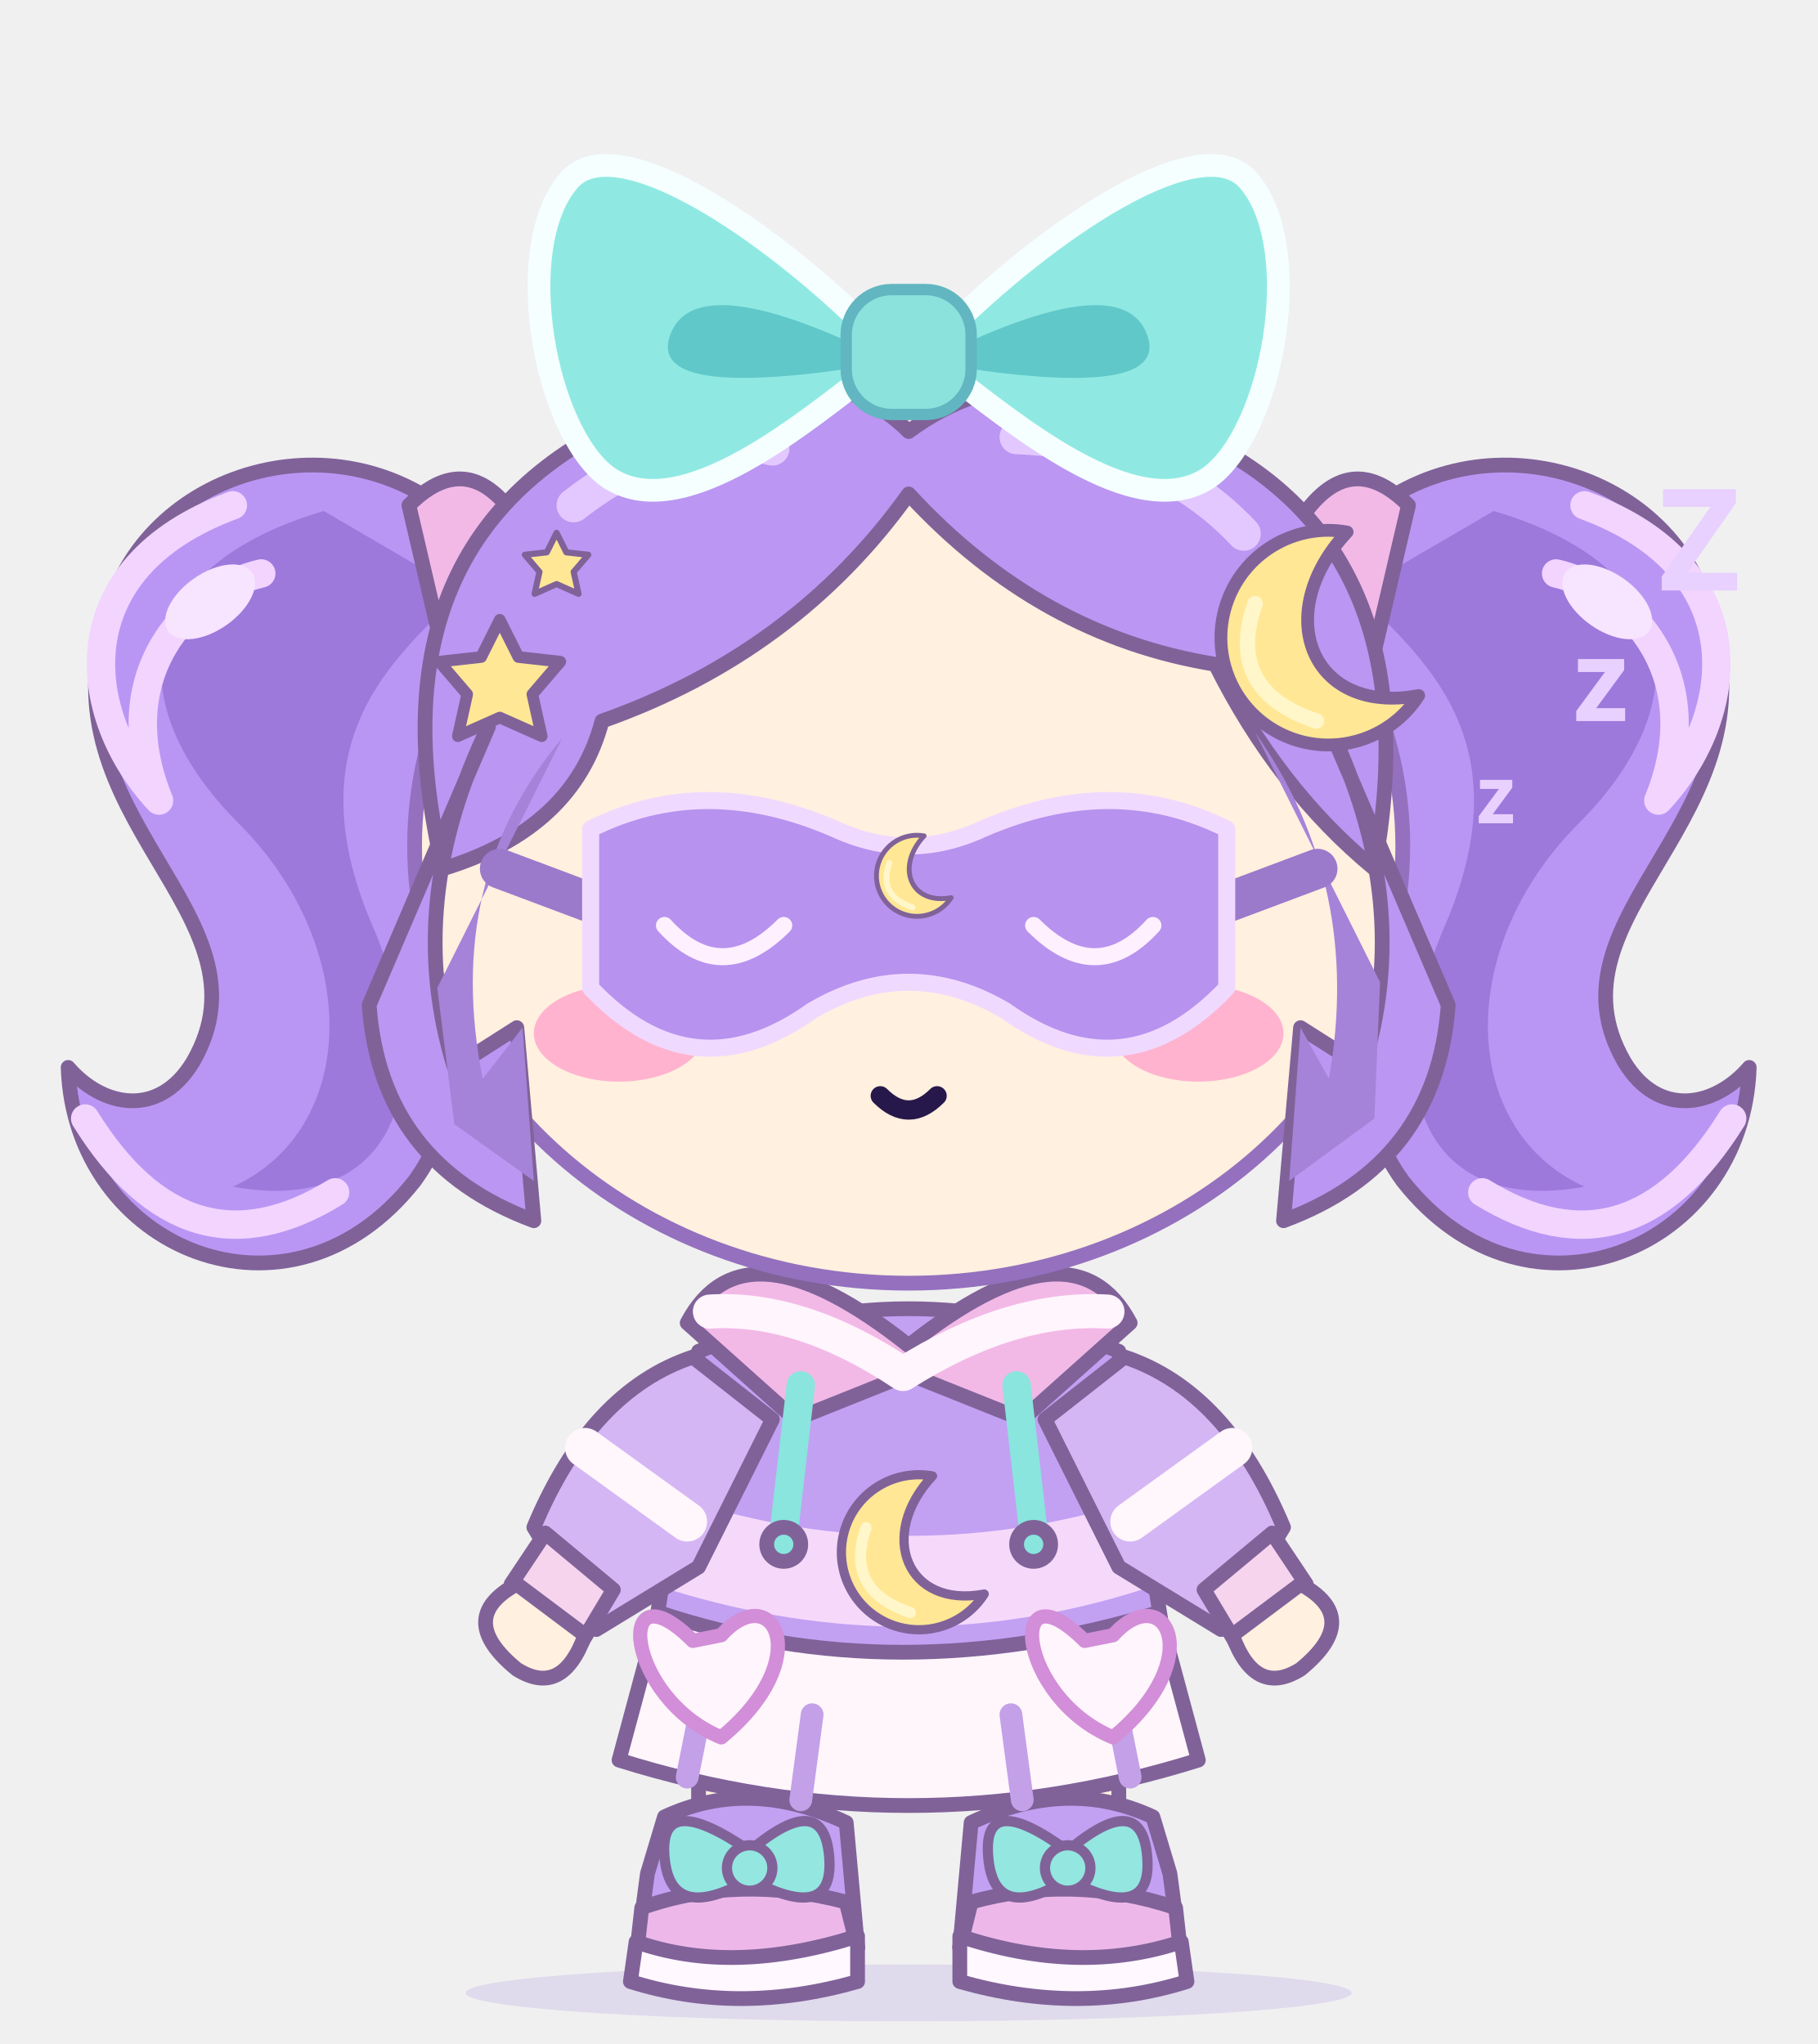
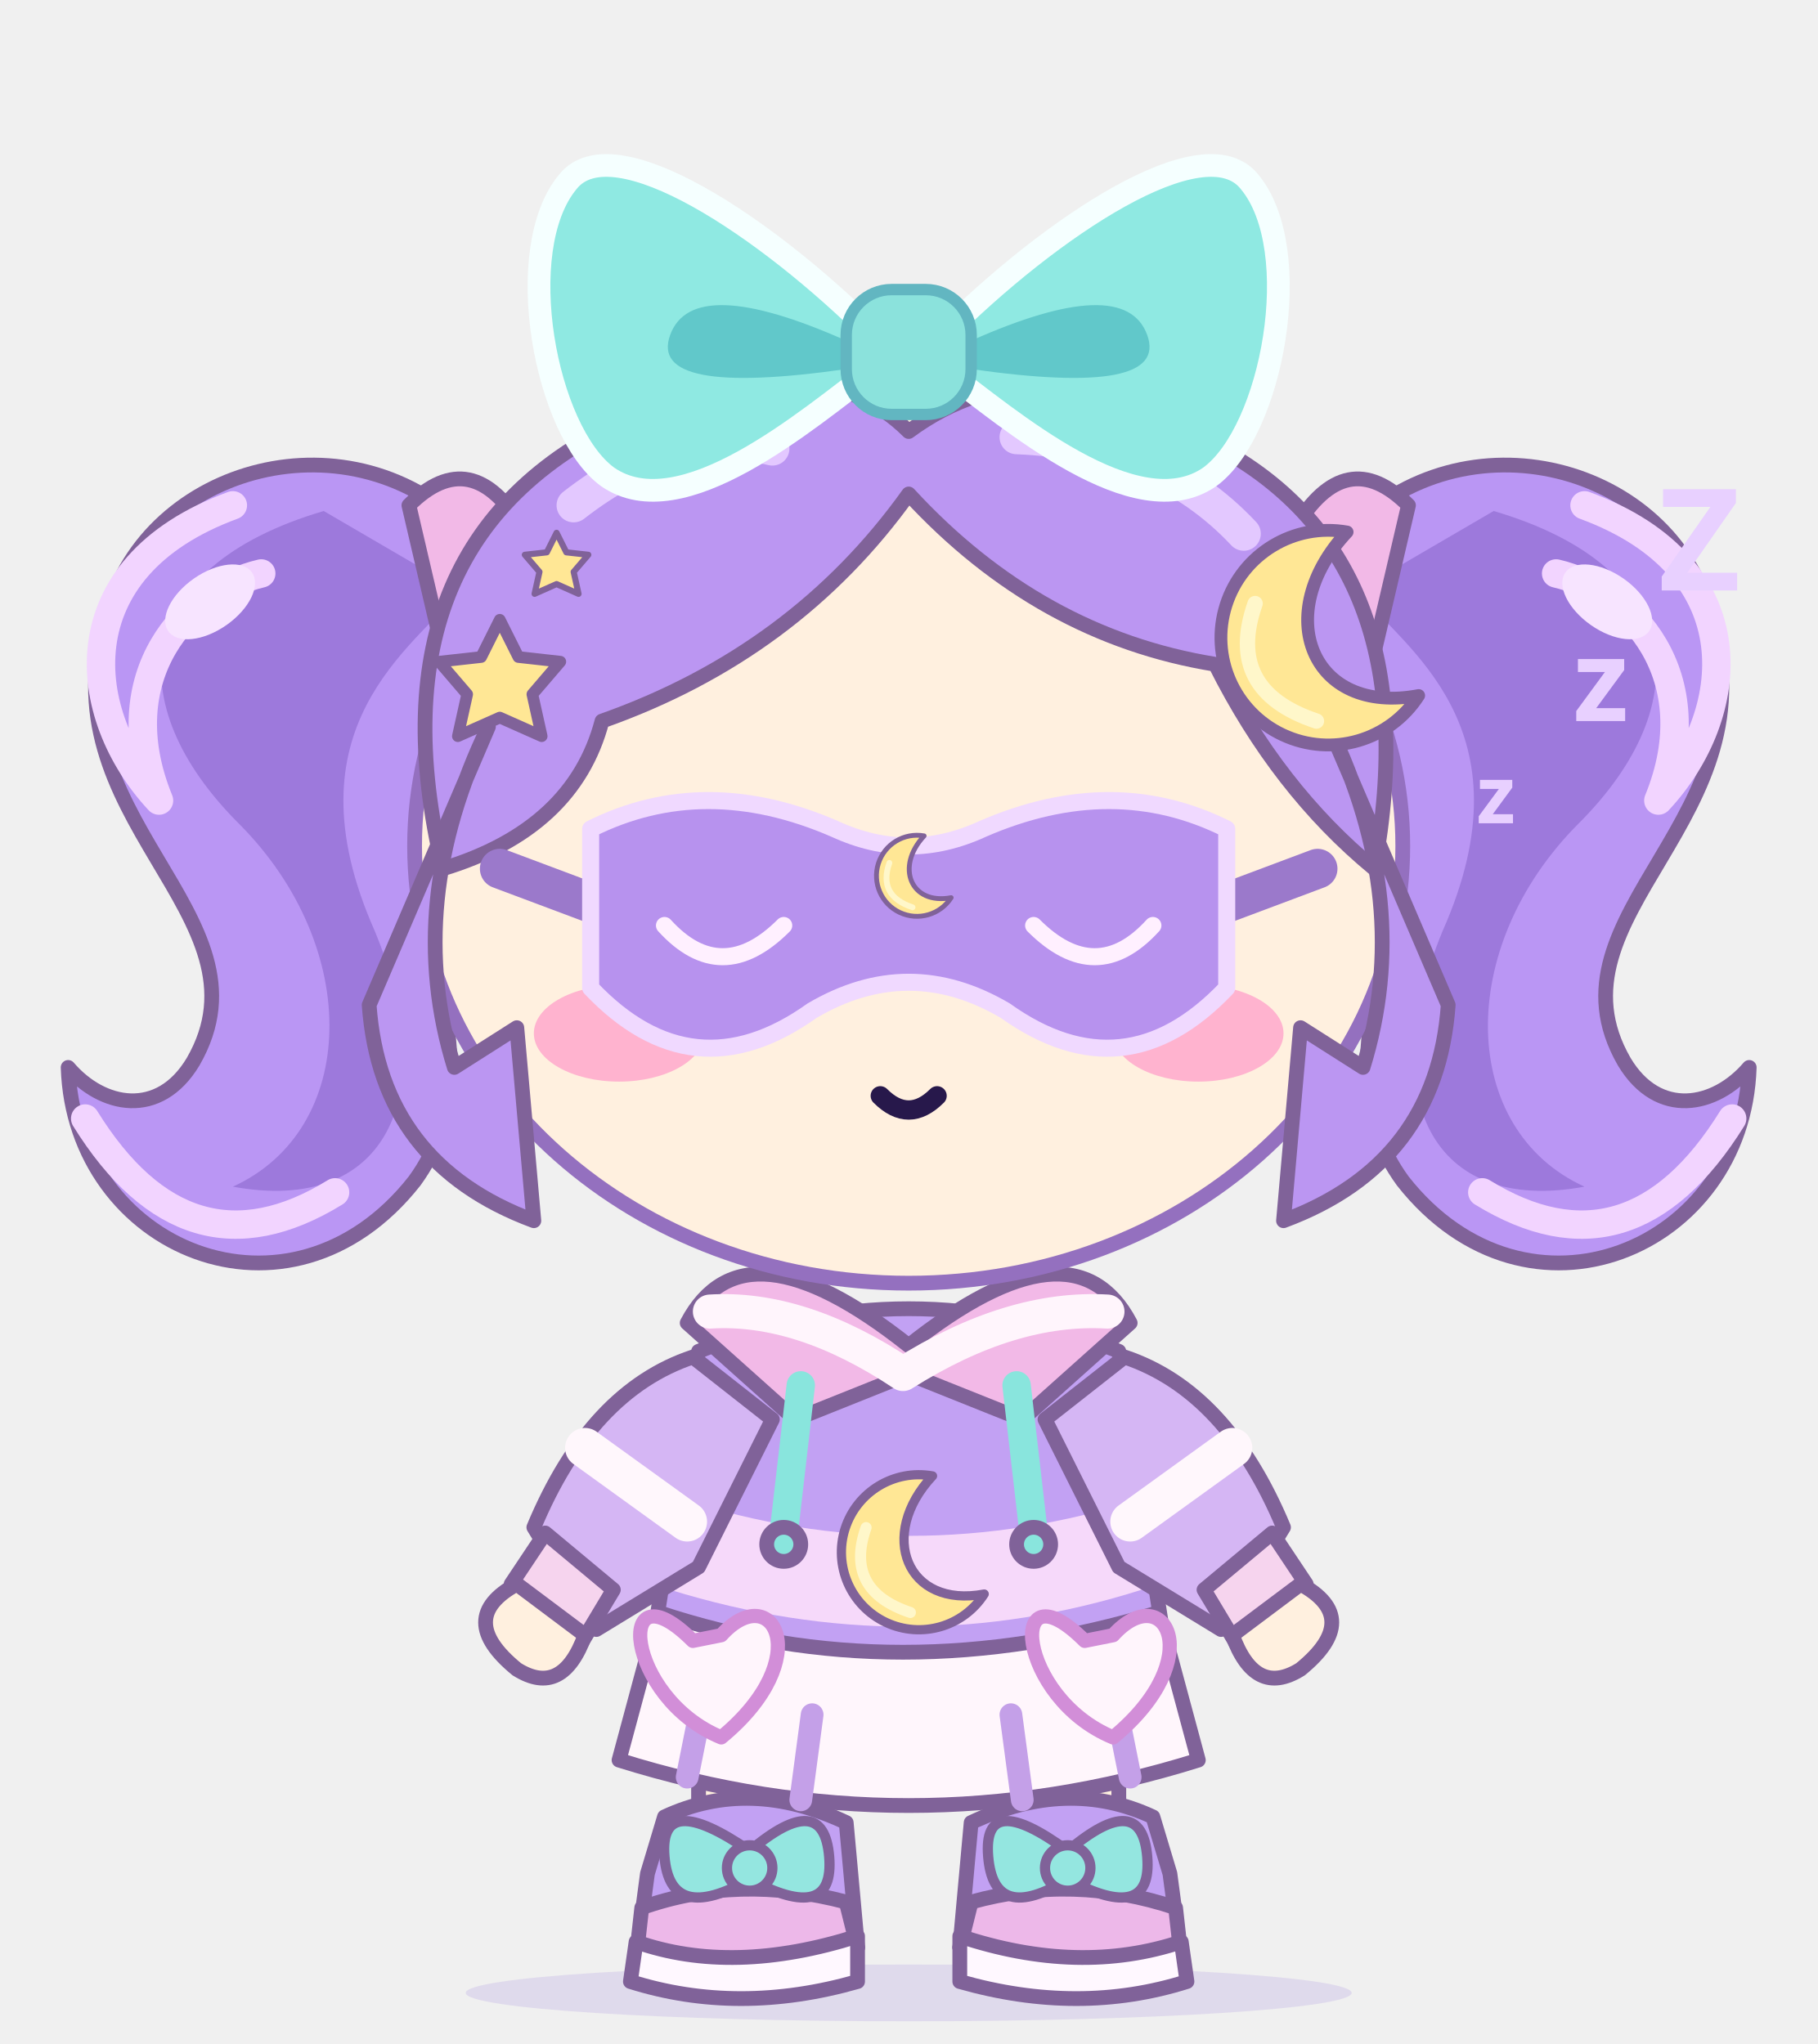
<svg xmlns="http://www.w3.org/2000/svg" class="luna2" viewBox="0 0 320 360" preserveAspectRatio="xMidYMid meet" role="img" aria-label="Luna — sleeping" data-character="luna" data-science-outfit="false" data-listening-disabled="false" data-state="sleeping" data-outfit="home" data-reduced-motion="true" data-audio="unavailable" data-compact="false">
  <ellipse class="l2-ground" cx="160" cy="351" rx="78" ry="5" fill="#a58cdd" opacity=".22" />
  <g class="l2-character" fill="none" stroke="#806299" stroke-width="2.6" stroke-linecap="round" stroke-linejoin="round">
    <g transform="translate(0 0)">
      <g transform="translate(83 108)">
        <g class="l2-pigtail" style="transform-origin:0 0">
          <g transform="translate(-83 -108)">
            <path d="M83 94C62 72 26 82 19 108 7 144 49 161 34 187 28 197 18 195 12 188 13 220 51 236 73 208 89 186 68 162 78 141 88 125 101 110 83 94Z" fill="#ba96f4" />
            <path d="M57 90C23 100 21 124 42 145 64 167 63 199 41 209 68 214 78 193 66 164 50 128 73 114 81 104Z" fill="#9d79dc" stroke="none" />
            <path d="M41 89C11 100 14 126 28 141 19 119 33 104 46 101M15 197Q33 226 59 210" fill="none" stroke="#f2d4ff" stroke-width="5" />
            <ellipse cx="37" cy="106" rx="9" ry="5" transform="rotate(-35 37 106)" fill="#f7e4ff" stroke="none" />
            <path d="M72 89Q83 78 92 93L94 112 79 119Z" fill="#f2b9e7" />
          </g>
        </g>
      </g>
    </g>
    <g transform="translate(320 0) scale(-1 1)">
      <g transform="translate(83 108)">
        <g class="l2-pigtail" style="transform-origin:0 0">
          <g transform="translate(-83 -108)">
            <path d="M83 94C62 72 26 82 19 108 7 144 49 161 34 187 28 197 18 195 12 188 13 220 51 236 73 208 89 186 68 162 78 141 88 125 101 110 83 94Z" fill="#ba96f4" />
            <path d="M57 90C23 100 21 124 42 145 64 167 63 199 41 209 68 214 78 193 66 164 50 128 73 114 81 104Z" fill="#9d79dc" stroke="none" />
            <path d="M41 89C11 100 14 126 28 141 19 119 33 104 46 101M15 197Q33 226 59 210" fill="none" stroke="#f2d4ff" stroke-width="5" />
            <ellipse cx="37" cy="106" rx="9" ry="5" transform="rotate(-35 37 106)" fill="#f7e4ff" stroke="none" />
            <path d="M72 89Q83 78 92 93L94 112 79 119Z" fill="#f2b9e7" />
          </g>
        </g>
      </g>
    </g>
    <g class="l2-body">
      <g class="l2-feet">
        <path d="M123 300V324H145V300M175 300V324H197V300" fill="#fff0df" />
        <path d="M117 320Q132 313 149 321L151 343Q136 351 112 345L114 330Z M171 321Q188 313 203 320L206 330 208 345Q184 351 169 343Z" fill="#c2a1f3" />
        <path d="M113 336Q130 330 149 335L151 343Q132 350 112 345ZM171 335Q189 330 207 336L208 345Q189 350 169 343Z" fill="#edb8e9" />
        <path d="M112 342Q129 348 151 341V349Q130 355 111 349ZM169 341Q190 348 208 342L209 349Q190 355 169 349Z" fill="#fff8ff" />
        <g fill="#94e6e0" stroke-width="1.8">
          <path d="M132 326Q116 315 117 327T132 331Q147 339 146 327T132 326ZM188 326Q173 315 174 327T188 331Q203 339 202 327T188 326Z" />
          <circle cx="132" cy="329" r="4" />
          <circle cx="188" cy="329" r="4" />
        </g>
        <g class="liam-laces" fill="none" stroke="#f6f7ff" stroke-width="2.5">
          <path d="m121 323 20 2m-21 3 21 2m38-5 20-2m-20 7 21-2" />
        </g>
      </g>
      <g class="l2-outfit-home">
        <path d="M123 238Q160 223 197 238L207 302Q160 318 113 302Z" fill="#c2a1f3" />
        <path d="M116 284Q158 298 204 284L211 310Q160 326 109 310Z" fill="#fff6fc" />
        <path d="M124 298 121 313M143 302 141 317M178 302 180 317M196 298 199 313" fill="none" stroke="#c4a0e8" stroke-width="4" />
        <path d="M120 264Q160 277 201 264V280Q160 293 118 280Z" fill="#f6d9fa" stroke="none" />
        <path d="M121 233Q131 214 160 237 189 214 199 233L180 250 160 242 140 250Z" fill="#f2b9e7" />
        <path d="M125 231Q141 230 159 242 178 230 195 231" fill="none" stroke="#fff5fc" stroke-width="6" />
        <path d="M141 244 138 270M179 244 182 270" fill="none" stroke="#89e5dd" stroke-width="5" />
        <circle cx="138" cy="272" r="3" fill="#89e5dd" />
        <circle cx="182" cy="272" r="3" fill="#89e5dd" />
        <path transform="translate(159 271) scale(0.65)" d="M8-17A21 21 0 1 0 22 15C1 19-7-1 8-17Z" fill="#ffe795" stroke="#806299" stroke-width="2.5" />
        <path transform="translate(159 271) scale(0.65)" d="M-10-3Q-16 14 2 20" fill="none" stroke="#fff7ca" stroke-width="3" />
        <g class="l2-detail" fill="#fff5fc" stroke="#d28ed8" stroke-width="2.5">
          <path d="M122 289C108 275 110 299 127 306 144 292 136 278 127 288Z" />
          <path d="M191 289C177 275 179 299 196 306 213 292 205 278 196 288Z" />
        </g>
      </g>
      <g class="l2-outfit-enterprise">
        <path d="M124 282H196L205 311Q160 323 115 311Z" fill="#8a73b6" />
        <path d="M126 235Q160 225 194 235L201 294Q180 304 160 293 140 304 119 294Z" fill="#9981c3" />
        <path d="M143 231 160 259 177 231Z" fill="#fff6fc" />
        <path d="M137 233 148 251 140 258 160 283 151 241M183 233 172 251 180 258 160 283 169 241" fill="#bfa0eb" />
        <path d="M151 240 160 247 169 240 168 255 160 250 152 255Z" fill="#8de3da" />
        <circle cx="160" cy="283" r="2.6" fill="#ffdfa3" stroke="none" />
        <path d="M126 281H140M180 281H194" stroke="#d9c2f5" stroke-width="3" />
        <g class="l2-detail">
          <path d="M179 250V268" stroke="#8de3da" stroke-width="3" />
          <rect x="172" y="263" width="17" height="22" rx="3" fill="#fff8ee" />
          <circle cx="180.5" cy="270" r="3" fill="#c3a3ef" stroke="none" />
          <path d="M176 278H185" stroke="#8de3da" />
        </g>
      </g>
      <g class="liam-clothes">
        <path d="M123 286H197L199 322H174L166 304H154L146 322H121Z" fill="#697cc0" />
        <path d="M127 303v14m66-14v14M160 293v9" stroke="#485d9d" />
        <path d="M123 238Q160 223 197 238L207 302Q160 318 113 302Z" fill="#7d91d6" />
        <path d="M121 233Q131 214 160 237 189 214 199 233L180 250 160 242 140 250Z" fill="#657bbd" />
        <path d="M125 231Q141 230 159 242 178 230 195 231" fill="none" stroke="#d6e3ff" stroke-width="5" />
        <path d="M142 244v23m36-23v23" stroke="#e5eaff" stroke-width="3" />
        <g transform="translate(160 276) rotate(-22)" stroke="#ffe9ae" stroke-width="2">
          <circle r="11" fill="#f5d786" />
          <ellipse rx="21" ry="6" fill="none" />
          <path d="M-20 0q16 10 40 0" fill="none" stroke="#fff2c5" />
        </g>
        <g class="liam-labcoat">
          <path d="M123 238 141 230 157 251 152 307 113 302Z M197 238 179 230 163 251 168 307 207 302Z" fill="#fff9ef" stroke="#6e80bd" />
          <path d="m141 230-6 17 11 7-12 10 18 16m27-50 6 17-11 7 12 10-18 16" fill="#e4e9ff" stroke="#7a8ac2" />
          <path d="m121 282 21 3-2 14-21-3Z m58 3 21-3 2 14-21 3Z" fill="#f6f5ff" stroke="#8d9dcf" stroke-width="1.8" />
          <path d="m124 255-2 15m6-17-1 16" stroke="#849dd5" stroke-width="3" />
          <path d="m185 252 3 13" stroke="#d5b267" stroke-width="2" />
          <path d="m179 266 17-3 3 17-18 3Z" fill="#dae8ff" stroke="#7a8ac2" stroke-width="1.7" />
          <circle cx="189" cy="270" r="2" fill="#8aa8da" stroke="none" />
          <path d="m185 276 8-1" stroke="#8aa8da" stroke-width="1.3" />
        </g>
      </g>
      <g transform="translate(0 0)">
        <g transform="translate(126 240)">
          <g class="l2-arm l2-arm-left" style="transform-origin:0 0">
            <g transform="translate(-126 -240)">
              <path d="M122 239Q104 245 94 269L105 287 123 276 136 250Z" class="l2-sleeve" fill="#d5b6f4" />
              <path d="M96 270 108 280 102 290 90 279Z" fill="#f6d4ee" />
              <path d="M91 279Q80 285 91 294 99 299 103 288Z" fill="#fff0df" />
              <path class="l2-detail" d="M103 255 121 268" stroke="#fff7fc" stroke-width="7" />
            </g>
          </g>
        </g>
      </g>
      <g transform="translate(320 0) scale(-1 1)">
        <g transform="translate(126 240)">
          <g class="l2-arm l2-arm-right" style="transform-origin:0 0">
            <g transform="translate(-126 -240)">
              <path d="M122 239Q104 245 94 269L105 287 123 276 136 250Z" class="l2-sleeve" fill="#d5b6f4" />
              <path d="M96 270 108 280 102 290 90 279Z" fill="#f6d4ee" />
              <path d="M91 279Q80 285 91 294 99 299 103 288Z" fill="#fff0df" />
              <path class="l2-detail" d="M103 255 121 268" stroke="#fff7fc" stroke-width="7" />
            </g>
          </g>
        </g>
      </g>
    </g>
    <g transform="translate(160 213)">
      <g class="l2-head-pose" style="transform-origin:0 0">
        <g transform="translate(-160 -213)">
+           <g class="liam-hair liam-hair-back" fill="#a9c4f2" stroke="#788fc3" stroke-width="2.3">
+             <path d="M78 92C81 77 91 64 107 59C117 47 140 45 154 49C170 42 191 45 204 53C222 55 238 71 243 88C255 100 256 116 252 127C260 139 256 151 250 158C253 170 247 180 239 184C242 192 233 199 224 198C227 187 218 179 214 166C205 149 116 145 102 170C99 183 91 191 91 200C80 199 71 190 74 181C63 176 61 164 65 155C60 143 64 130 68 123C65 111 70 99 78 92Z" />
+             <path d="M78 111C68 141 80 157 84 167C89 179 81 187 85 193C95 180 97 158 95 139C93 125 88 113 78 111Z M237 112C249 137 236 151 238 165C240 174 234 185 229 191C231 178 222 165 225 148C227 132 233 124 237 112Z" fill="#91a8df" stroke="none" />
+             <path d="M143 51C153 43 166 38 160 32C156 28 146 31 142 34C146 26 159 23 168 29C179 36 172 47 160 53C155 56 148 56 143 51Z" />
+             <path d="M148 30C154 27 163 28 166 32" fill="none" stroke="#e0eeff" stroke-width="2.5" />
+             <path d="M76 125C72 139 77 149 79 154M245 137C246 148 241 154 240 161" fill="none" stroke="#d9eaff" stroke-width="3" />
+           </g>
          <ellipse class="l2-face-base" cx="160" cy="149" rx="87" ry="77" fill="#fff0df" stroke="#9470bf" />
          <g class="l2-cheeks" fill="#ffb3cf" stroke="none">
            <ellipse cx="109" cy="182" rx="15" ry="8.5" />
            <ellipse cx="211" cy="182" rx="15" ry="8.5" />
          </g>
          <g class="l2-eye-gaze" fill="#27184b" stroke="none">
            <g class="l2-eyes-open">
              <ellipse cx="127" cy="157" rx="11" ry="17" />
              <ellipse cx="193" cy="157" rx="11" ry="17" />
              <ellipse cx="130" cy="151" rx="3.7" ry="4.5" fill="#fff" />
              <ellipse cx="196" cy="151" rx="3.7" ry="4.5" fill="#fff" />
            </g>
          </g>
          <g class="l2-eyes-shut" fill="none" stroke="#27184b" stroke-width="4.5">
            <path d="M116 160Q127 147 138 160M182 160Q193 147 204 160" />
          </g>
          <g class="l2-eyes-blink" fill="none" stroke="#27184b" stroke-width="3.5">
            <path d="M117 160Q127 165 137 160M183 160Q193 165 203 160" />
          </g>
          <g class="l2-brows" fill="none" stroke="#9470bf" stroke-width="3">
            <path d="M117 132 132 130M188 130 203 132" />
          </g>
          <g fill="none" stroke="#27184b" stroke-width="3.6">
            <path class="l2-mouth-smile" d="M150 184Q160 198 170 184" />
            <path class="l2-mouth-concern" d="M152 191Q160 186 168 191" />
          </g>
          <g class="l2-mouth-small">
            <ellipse cx="160" cy="188" rx="6" ry="7" fill="#44234f" stroke="#27184b" stroke-width="2" />
          </g>
          <g class="l2-mouth-wide">
            <path d="M149 182H171Q172 200 160 200 148 200 149 182Z" fill="#44234f" stroke="#27184b" stroke-width="2" />
            <path d="M153 195Q160 189 167 195Q160 202 153 195Z" fill="#f7a5c8" stroke="none" />
          </g>
          <g class="l2-front-hair" fill="#bb96f2">
            <path d="M78 153Q64 94 112 73 144 60 160 76 183 59 213 78 252 98 242 153 225 139 214 117 183 112 160 87 140 115 106 127 101 146 78 153Z" />
            <path d="M86 128Q71 159 80 188L91 181 94 215Q67 205 65 177Z M234 128Q249 159 240 188L229 181 226 215Q253 205 255 177Z" />
-             <path d="M99 130Q78 155 85 190L92 181 94 208 80 198 77 174Z M221 129Q240 156 234 190L229 181 227 208 242 197 243 173Z" fill="#a583d9" stroke="none" />
            <path d="M101 89Q119 75 136 79M179 77Q204 78 219 94" fill="none" stroke="#e3c8ff" stroke-width="6" />
          </g>
          <g class="l2-accessories">
            <path d="M154 59C135 40 108 22 100 32 90 44 96 76 107 84 120 93 142 74 154 65Z M166 59C185 40 212 22 220 32 230 44 224 76 213 84 200 93 178 74 166 65Z" fill="#8fe9e2" stroke="#f5ffff" stroke-width="4" />
            <path d="M149 60Q122 48 118 59T149 65M171 60Q198 48 202 59T171 65" fill="#61c8ca" stroke="none" />
            <rect x="149" y="51" width="22" height="22" rx="8" fill="#8be2dc" stroke="#62b6c1" stroke-width="2" />
            <path transform="translate(230 109) scale(0.9)" d="M8-17A21 21 0 1 0 22 15C1 19-7-1 8-17Z" fill="#ffe795" stroke="#806299" stroke-width="2.5" />
            <path transform="translate(230 109) scale(0.9)" d="M-10-3Q-16 14 2 20" fill="none" stroke="#fff7ca" stroke-width="3" />
            <g class="l2-detail">
              <path transform="translate(88 119) scale(0.82)" d="M0-12 4-4 13-3 7 4 9 13 0 9-9 13-7 4-13-3-4-4Z" fill="#ffe795" stroke="#806299" stroke-width="2.5" stroke-linejoin="round" />
              <path transform="translate(98 99) scale(0.43)" d="M0-12 4-4 13-3 7 4 9 13 0 9-9 13-7 4-13-3-4-4Z" fill="#ffe795" stroke="#806299" stroke-width="2.5" stroke-linejoin="round" />
            </g>
          </g>
-           <g class="liam-hair" fill="#9faef5" stroke="#727aca" stroke-width="2.3">
-             <path d="M146 47Q170 22 150 22 127 26 119 38 122 16 145 13 176 9 181 28 184 40 171 48Z" />
-             <path d="M89 75Q74 92 61 87L68 99Q59 110 42 106 46 123 62 127L51 137Q40 139 34 132 37 154 62 157L51 167 40 165Q47 184 69 182L59 191 48 191Q58 210 82 201L88 215 106 197 111 137 213 134 221 200Q236 217 252 204L243 196Q268 194 276 178 263 185 252 175 276 169 278 151 267 162 251 148 277 142 279 122 266 137 250 122 262 111 256 98 249 103Q239 84 232 75 213 52 175 52 125 44 89 75Z" />
-             <path d="M66 127Q82 119 86 99 77 133 62 143L76 148Q82 166 69 175 90 174 99 151L101 186 87 200 80 192 69 197 71 178 60 176 69 157 59 153 72 139Z M230 108Q226 138 243 150L234 159 247 175 235 182 243 198 224 190 219 145Z" fill="#7d8ee0" stroke="none" />
-             <path d="M87 140Q78 99 105 80 125 62 157 70 178 55 202 72 235 81 237 119L229 149Q213 148 201 128L204 144Q180 137 169 112L166 141Q147 134 138 109 133 135 113 143L118 128Q104 146 88 150Z" />
-             <path d="M156 76Q139 91 153 120L164 131 162 110 172 122Q162 94 169 76 M198 81Q216 105 222 127L229 136 225 111 217 90Z" fill="#bec7ff" stroke="none" />
-             <path d="M94 98Q90 119 81 128M122 82Q109 92 108 106M177 74Q188 70 198 78M57 146q8 5 15 3M244 159q13 9 21 1" fill="none" stroke="#e0e9ff" stroke-width="4" />
-             <path d="M133 28q17-16 31-6" fill="none" stroke="#e0e9ff" stroke-width="3" />
+           <g class="liam-hair" fill="#afcaf5" stroke="#788fc3" stroke-width="2.3">
+             <path d="M78 113C74 86 91 62 119 54C137 48 153 48 163 51C182 45 207 52 222 66C238 80 244 99 241 119C225 127 207 113 193 104C170 93 130 94 110 116C96 128 86 125 78 113Z" />
+             <path d="M98 91C83 100 81 118 73 127C68 133 66 134 65 132C62 143 68 153 77 154C85 155 90 147 92 138C94 127 103 118 107 106C109 98 105 92 98 91Z" fill="#a3bdee" />
+             <path d="M226 100C238 106 239 122 245 132C249 140 249 148 244 153C244 145 234 141 231 132C233 146 241 154 240 164C239 174 232 178 226 178C231 171 224 162 225 151C224 136 215 120 219 108C220 103 223 101 226 100Z" fill="#a3bdee" />
+             <path d="M83 141C75 150 78 162 73 168C68 172 68 174 74 178C80 182 86 178 87 173C86 182 90 186 94 187C96 177 91 170 94 160C98 150 91 143 83 141Z" fill="#a8c3f1" />
+             <path d="M79 132C75 140 75 144 78 146M84 156C82 161 85 167 82 170M237 118C237 125 241 129 242 133" fill="none" stroke="#dceaff" stroke-width="3" />
+             <path d="M116 70C99 78 91 94 90 108C89 120 84 129 80 132C91 134 103 124 107 116C116 104 124 89 129 78C127 72 122 69 116 70Z" />
+             <path d="M142 66C124 70 116 87 112 101C109 115 103 124 99 128C112 130 127 119 132 109C139 98 150 83 151 73C150 69 146 67 142 66Z" fill="#b7d1f8" />
+             <path d="M192 66C211 68 223 84 228 98C232 111 236 118 240 121C230 127 217 119 210 111C201 100 190 83 184 75C183 70 187 67 192 66Z" />
+             <path d="M171 63C190 63 199 80 203 94C206 109 211 119 217 125C204 126 192 117 187 107C179 95 169 84 167 73C166 68 167 64 171 63Z" fill="#a8c2f1" />
+             <path d="M151 64C137 76 136 91 141 106C144 118 154 130 161 133C168 131 174 119 175 108C177 91 168 80 169 70C165 63 158 61 151 64Z" fill="#b6d0f7" />
+             <path d="M148 80C142 99 151 118 160 126C157 110 159 96 161 84C160 77 152 75 148 80Z M187 80C192 93 194 109 206 118C202 105 202 90 194 82C191 79 188 78 187 80Z" fill="#93aade" stroke="none" opacity=".7" />
+             <path d="M119 82C114 87 111 96 109 102M153 76C149 83 149 90 151 96M180 75C186 79 189 85 190 90M216 87C220 94 222 100 223 104" fill="none" stroke="#dfedff" stroke-width="3.5" />
          </g>
          <g class="liam-goggles" stroke="#39375e" stroke-width="3.5">
            <path d="M82 104Q88 52 160 56 226 53 239 105" fill="none" stroke-width="9" />
            <path d="M145 65Q160 57 175 65" fill="none" stroke-width="7" />
            <g transform="rotate(-17 120 64)">
              <ellipse cx="120" cy="64" rx="30" ry="21" fill="#9692b5" />
              <ellipse cx="120" cy="62" rx="24" ry="15" fill="#c4d7ff" stroke="#f5eaff" stroke-width="2.5" />
              <path d="m107 68 18-19m-8 23 17-18" stroke="#fff9ef" stroke-width="4" />
            </g>
            <g transform="rotate(17 200 64)">
              <ellipse cx="200" cy="64" rx="30" ry="21" fill="#9692b5" />
              <ellipse cx="200" cy="62" rx="24" ry="15" fill="#c4d7ff" stroke="#f5eaff" stroke-width="2.5" />
              <path d="m186 66 17-18m-7 23 15-17" stroke="#fff9ef" stroke-width="4" />
            </g>
          </g>
          <g class="liam-moon">
            <path transform="translate(226 106) scale(0.88)" d="M8-17A21 21 0 1 0 22 15C1 19-7-1 8-17Z" fill="#ffe795" stroke="#806299" stroke-width="2.5" />
            <path transform="translate(226 106) scale(0.88)" d="M-10-3Q-16 14 2 20" fill="none" stroke="#fff7ca" stroke-width="3" />
          </g>
          <g class="liam-glasses" fill="none" stroke="#35365d" stroke-width="3.2">
            <circle cx="126" cy="162" r="25" />
            <circle cx="194" cy="162" r="25" />
            <path d="M151 160q9-7 18 0m-68-4-13-5m131 5 13-5" />
            <path d="M110 146q7-5 13-4M178 146q7-5 13-4" stroke="#fff" stroke-width="2" />
          </g>
          <g class="l2-sleep-mask">
            <path d="M88 153 104 159M216 159 232 153" fill="none" stroke="#9b79cb" stroke-width="7" />
            <path d="M104 146Q124 136 147 146 160 152 173 146 196 136 216 146L216 174Q198 193 177 178 160 168 143 178 122 193 104 174Z" fill="#b792ee" stroke="#f0d9ff" stroke-width="3" />
            <path d="M117 163Q127 174 138 163M182 163Q193 174 203 163" fill="none" stroke="#fff0ff" stroke-width="3" />
            <path transform="translate(160 153) scale(0.34)" d="M8-17A21 21 0 1 0 22 15C1 19-7-1 8-17Z" fill="#ffe795" stroke="#806299" stroke-width="2.5" />
            <path transform="translate(160 153) scale(0.34)" d="M-10-3Q-16 14 2 20" fill="none" stroke="#fff7ca" stroke-width="3" />
          </g>
          <g class="l2-mouth-snore" fill="#44234f" stroke="#27184b" stroke-width="2">
            <path class="l2-snore-closed" d="M155 193Q160 198 165 193" fill="none" stroke-width="3.4" stroke-linecap="round" />
            <ellipse class="l2-snore-open" cx="160" cy="194" rx="6" ry="8" />
            <path class="l2-snore-tongue" d="M156 198Q160 194 164 198Q160 203 156 198Z" fill="#f7a5c8" stroke="none" />
          </g>
        </g>
      </g>
    </g>
    <g class="l2-hand-think">
      <path d="M116 247Q112 236 127 225L143 230Q141 247 126 255Z" class="l2-sleeve" fill="#d5b6f4" />
      <path d="M127 226 131 219 145 225 142 232Z" fill="#f6d4ee" />
      <path d="M132 221Q126 210 133 208L138 214Q134 201 141 203L146 215Q153 209 154 216L145 228Z" fill="#fff0df" />
    </g>
    <g class="l2-laptop">
      <path d="M106 312H219L232 331H101Z" fill="#bba0e3" />
      <path d="M139 281H229L219 328H130Z" fill="#9d80cb" stroke="#e7d2ff" stroke-width="3" />
      <path transform="translate(180 303) scale(0.46)" d="M8-17A21 21 0 1 0 22 15C1 19-7-1 8-17Z" fill="#ffe795" stroke="#806299" stroke-width="2.5" />
      <path transform="translate(180 303) scale(0.46)" d="M-10-3Q-16 14 2 20" fill="none" stroke="#fff7ca" stroke-width="3" />
      <path d="M102 333H230" stroke="#806299" stroke-width="4" />
    </g>
  </g>
  <g class="l2-effects" stroke="none">
    <g class="l2-thinking-dots" fill="#f8e9ff">
      <circle cx="146" cy="14" r="3" />
      <circle cx="160" cy="14" r="3" />
      <circle cx="174" cy="14" r="3" />
    </g>
    <g class="l2-listening-lines" fill="none" stroke="#93ede5" stroke-width="4">
      <path d="m271 43 4-18m11 26 13-15m-5 29 20-6" />
    </g>
    <g class="l2-sparkles">
      <path transform="translate(40 244) scale(0.65)" d="M0-12 4-4 13-3 7 4 9 13 0 9-9 13-7 4-13-3-4-4Z" fill="#ffe795" stroke="#806299" stroke-width="2.5" stroke-linejoin="round" />
      <path transform="translate(278 238) scale(0.8)" d="M0-12 4-4 13-3 7 4 9 13 0 9-9 13-7 4-13-3-4-4Z" fill="#ffe795" stroke="#806299" stroke-width="2.5" stroke-linejoin="round" />
      <path transform="translate(273 47) scale(0.45)" d="M0-12 4-4 13-3 7 4 9 13 0 9-9 13-7 4-13-3-4-4Z" fill="#ffe795" stroke="#806299" stroke-width="2.5" stroke-linejoin="round" />
    </g>
    <g class="l2-oops" fill="#ffe795">
      <path d="M270 77 274 91 278 77Z" />
      <circle cx="274" cy="98" r="2.5" />
    </g>
    <g class="l2-zzz" fill="#e8d0ff" font-family="system-ui,sans-serif" font-weight="700">
      <text x="260" y="145" font-size="14">z</text>
      <text x="277" y="127" font-size="20">z</text>
      <text x="292" y="104" font-size="25">Z</text>
    </g>
  </g>
  <style>/* Every animated group has one transform owner. Face/head never scale. */
.luna2 { display:block; width:100%; height:auto; aspect-ratio:8/9; overflow:hidden; }
.luna2 * { transform-box:view-box; }
.luna2 .l2-outfit-enterprise,
.luna2 .l2-eyes-shut,.luna2 .l2-eyes-blink,.luna2 .l2-mouth-small,.luna2 .l2-mouth-wide,
.luna2 .l2-mouth-concern,.luna2 .l2-mouth-snore,.luna2 .l2-sleep-mask,.luna2 .l2-laptop,.luna2 .l2-effects &gt; g,
.luna2 .l2-hand-think,.luna2 .l2-listening-glow,.luna2 .l2-brows { opacity:0; }
.luna2[data-outfit="enterprise"] .l2-outfit-home { display:none; }
.luna2[data-outfit="enterprise"] .l2-outfit-enterprise { opacity:1; }
.luna2[data-outfit="enterprise"] .l2-sleeve { fill:#9981c3; }
.luna2[data-compact="true"] .l2-detail { display:none; }
.luna2[data-state="listening"] .l2-listening-lines { opacity:.85; }
.luna2[data-state="thinking"] .l2-thinking-dots { opacity:1; }
.luna2[data-state="thinking"] .l2-eye-gaze { transform:translate(3px,-4px); }
.luna2[data-state="thinking"] .l2-head-pose { transform:rotate(-4deg); }
.luna2[data-state="thinking"] .l2-arm-left { opacity:0; }
.luna2[data-state="thinking"] .l2-hand-think { opacity:1; }
.luna2[data-state="working"] .l2-laptop { opacity:1; }
.luna2[data-state="working"] .l2-eye-gaze { transform:translate(0,4px); }
.luna2[data-state="working"] .l2-arm { transform:rotate(-25deg); }
.luna2[data-state="happy"] .l2-eyes-open,
.luna2[data-state="sleeping"] .l2-eyes-open { opacity:0; }
.luna2[data-state="happy"] .l2-eyes-shut,
.luna2[data-state="happy"] .l2-sparkles { opacity:1; }
.luna2[data-state="happy"] .l2-mouth-smile,
.luna2[data-state="error"] .l2-mouth-smile { opacity:0; }
.luna2[data-state="happy"] .l2-mouth-wide { opacity:1; }
.luna2[data-state="error"] .l2-mouth-small,
.luna2[data-state="error"] .l2-oops,.luna2[data-state="error"] .l2-brows { opacity:1; }
.luna2[data-state="sleeping"] .l2-mouth-smile { opacity:0; }
.luna2[data-state="sleeping"] .l2-sleep-mask,
.luna2[data-state="sleeping"] .l2-zzz { opacity:1; }
.luna2[data-state="sleeping"] .l2-mouth-snore { opacity:1; }
.luna2[data-state="sleeping"] .l2-snore-open,
.luna2[data-state="sleeping"] .l2-snore-tongue { opacity:0; animation:l2-snore-open 3.6s steps(1,end) infinite; }
.luna2[data-state="sleeping"] .l2-snore-closed { opacity:1; animation:l2-snore-closed 3.6s steps(1,end) infinite; }
.luna2[data-state="talking"] .l2-mouth-smile { opacity:0; }
.luna2[data-state="talking"] .l2-mouth-small { opacity:1; }

/* Static proportions were raster-checked before motion was introduced. */
.luna2 .l2-character { animation:l2-breathe 5.6s ease-in-out infinite; }
.luna2 .l2-pigtail { animation:l2-hair 6.7s ease-in-out infinite; }
.luna2 .l2-head-pose,.luna2 .l2-eye-gaze,.luna2 .l2-arm { transition:transform 360ms ease; }
.luna2:not([data-state="sleeping"]):not([data-state="happy"]) .l2-eyes-open { animation:l2-blink-open 17s steps(1,end) infinite; }
.luna2:not([data-state="sleeping"]):not([data-state="happy"]) .l2-eyes-blink { animation:l2-blink-shut 17s steps(1,end) infinite; }
.luna2[data-state="listening"] .l2-pigtail { animation:l2-perk 3.8s ease-in-out infinite; }
.luna2[data-state="thinking"] .l2-thinking-dots circle { animation:l2-dot 1.8s ease-in-out infinite; }
.luna2[data-state="thinking"] .l2-thinking-dots circle:nth-child(2) { animation-delay:.25s; }
.luna2[data-state="thinking"] .l2-thinking-dots circle:nth-child(3) { animation-delay:.5s; }
.luna2[data-state="working"] .l2-arm { animation:l2-type .85s ease-in-out infinite; }
.luna2[data-state="working"] .l2-arm-right { animation-delay:.42s; }
.luna2[data-state="working"] .l2-eye-gaze { animation:l2-glance 7s ease-in-out infinite; }
.luna2[data-state="talking"][data-audio="unavailable"] .l2-mouth-small { animation:l2-mouth-a .64s steps(1,end) infinite; }
.luna2[data-state="talking"][data-audio="unavailable"] .l2-mouth-wide { animation:l2-mouth-b .64s steps(1,end) infinite; }
.luna2[data-state="talking"][data-audio="closed"] .l2-mouth-small { opacity:0; }
.luna2[data-state="talking"][data-audio="closed"] .l2-mouth-smile { opacity:1; }
.luna2[data-state="talking"][data-audio="wide"] .l2-mouth-small { opacity:0; }
.luna2[data-state="talking"][data-audio="wide"] .l2-mouth-wide { opacity:1; }
.luna2[data-state="happy"] .l2-character { animation:l2-celebrate .85s ease-out 1; }
.luna2[data-state="happy"] .l2-sparkles { animation:l2-sparkle 1.4s ease-out 1; }
.luna2[data-state="error"] .l2-mouth-small { animation:l2-surprise 1.1s steps(1,end) forwards; }
.luna2[data-state="error"] .l2-mouth-concern { animation:l2-concern 1.1s steps(1,end) forwards; }
.luna2[data-state="sleeping"] .l2-character { animation-duration:6.8s; }
.luna2[data-state="sleeping"] .l2-head-pose { animation:l2-sleep-bob 4.8s ease-in-out infinite; }
.luna2[data-state="sleeping"] .l2-zzz { animation:l2-drift 5s ease-in-out infinite; }
@keyframes l2-breathe { 0%,100% { transform:translateY(0); } 50% { transform:translateY(-2px); } }
@keyframes l2-hair { 0%,100% { transform:rotate(0); } 50% { transform:rotate(1deg); } }
@keyframes l2-perk { 0%,100% { transform:rotate(3deg); } 50% { transform:rotate(4deg); } }
/* Unequal blink intervals (3.4, 5.3, 2.5, 5.8 seconds), no eye/face scaling. */
@keyframes l2-blink-open { 0%,21%,52%,67%,100% { opacity:1; } 20%,51%,66% { opacity:0; } }
@keyframes l2-blink-shut { 0%,21%,52%,67%,100% { opacity:0; } 20%,51%,66% { opacity:1; } }
@keyframes l2-dot { 0%,100% { opacity:.35; } 50% { opacity:1; } }
@keyframes l2-type { 0%,100% { transform:rotate(-25deg) translateY(0); } 50% { transform:rotate(-25deg) translateY(5px); } }
@keyframes l2-sleep-bob { 0%,100% { transform:translateY(0) rotate(0); } 50% { transform:translateY(1.5px) rotate(.6deg); } }
@keyframes l2-snore-open { 0%,28%,64%,100% { opacity:0; } 34%,58% { opacity:1; } }
@keyframes l2-snore-closed { 0%,28%,64%,100% { opacity:1; } 34%,58% { opacity:0; } }
@keyframes l2-glance { 0%,65%,100% { transform:translateY(4px); } 75%,90% { transform:translateY(0); } }
@keyframes l2-mouth-a { 0%,55%,100% { opacity:1; } 25%,75% { opacity:0; } }
@keyframes l2-mouth-b { 0%,55%,100% { opacity:0; } 25%,75% { opacity:1; } }
@keyframes l2-celebrate { 0%,65%,100% { transform:translateY(0); } 30% { transform:translateY(-7px); } 80% { transform:translateY(-2px); } }
@keyframes l2-sparkle { 0% { opacity:0; } 30%,70%,100% { opacity:1; } }
@keyframes l2-surprise { 0% { opacity:1; } 100% { opacity:0; } }
@keyframes l2-concern { 0% { opacity:0; } 100% { opacity:1; } }
@keyframes l2-drift { 0%,100% { opacity:.35; transform:translateY(0); } 50% { opacity:.9; transform:translateY(-7px); } }
.luna2[data-paused="true"] * { animation-play-state:paused !important; }
.luna2[data-reduced-motion="true"] * { animation:none !important; transition:none !important; }
@media (prefers-reduced-motion:reduce) { .luna2 * { animation:none !important; transition:none !important; } }
/* Liam shares the face, pose groups, and controller. Wardrobe never remounts SVG. */
.luna2 .liam-hair,.luna2 .liam-clothes,.luna2 .liam-goggles,.luna2 .liam-labcoat,.luna2 .liam-glasses,.luna2 .liam-moon,.luna2 .liam-laces { display:none; }
.luna2[data-character="liam"] .l2-pigtail,.luna2[data-character="liam"] .l2-front-hair,.luna2[data-character="liam"] .l2-accessories,.luna2[data-character="liam"] .l2-outfit-home,.luna2[data-character="liam"] .l2-outfit-enterprise { display:none; }
.luna2[data-character="liam"] .liam-hair,.luna2[data-character="liam"] .liam-clothes,.luna2[data-character="liam"] .liam-glasses,.luna2[data-character="liam"] .liam-moon { display:inline; }
.luna2[data-character="liam"] .l2-sleeve { fill:#8fa2e1; }
.luna2[data-character="liam"][data-science-outfit="true"] .liam-labcoat,.luna2[data-character="liam"][data-science-outfit="true"] .liam-goggles { display:inline; }
.luna2[data-character="liam"][data-science-outfit="true"] .l2-sleeve { fill:#fffdf5; }
.luna2[data-character="liam"][data-science-outfit="true"] .liam-goggles { animation:liam-adjust .7s ease-out 1; transform-origin:160px 80px; }
.luna2[data-listening-disabled="true"] .l2-sleep-mask { opacity:1; }
@keyframes liam-adjust { 50% { transform:translateY(-3px) rotate(-2deg); } }
@media(prefers-reduced-motion:reduce) { .luna2 .liam-goggles { animation:none!important; } }
.luna2[data-reduced-motion="true"] .liam-goggles,.luna2[data-paused="true"] .liam-goggles { animation:none; }
.luna2[data-character="liam"] .l2-feet &gt; path:nth-child(2) { fill:#8eafd8; }
.luna2[data-character="liam"] .l2-feet &gt; path:nth-child(3) { fill:#b9d7e9; }
.luna2[data-character="liam"] .l2-feet &gt; g { display:none; }
.luna2[data-character="liam"] .liam-laces { display:inline; }
.luna2[data-character="liam"] .l2-arm path[fill="#f6d4ee"],.luna2[data-character="liam"] .l2-hand-think path[fill="#f6d4ee"] { fill:#dce6ff; }
.luna2[data-character="liam"] .l2-feet &gt; path:nth-child(2) { fill:#7287c8; }
.luna2[data-character="liam"] .l2-feet &gt; path:nth-child(3) { fill:#d9e4ff; }
.luna2[data-character="liam"][data-state="sleeping"] .liam-glasses,
.luna2[data-character="liam"][data-listening-disabled="true"] .liam-glasses { display:none; }
.luna2[data-state="listening"] .l2-listening-lines { stroke:#ffe9ac; }
.luna2[data-state="listening"] .l2-brows { opacity:1; }
.luna2[data-state="listening"] .l2-mouth-smile { opacity:0; }
.luna2[data-state="listening"] .l2-mouth-concern { opacity:1; }
.luna2[data-character="liam"][data-state="listening"] .l2-mouth-concern { opacity:0; }
.luna2[data-character="liam"][data-state="listening"] .l2-mouth-small { opacity:1; }
</style>
</svg>
